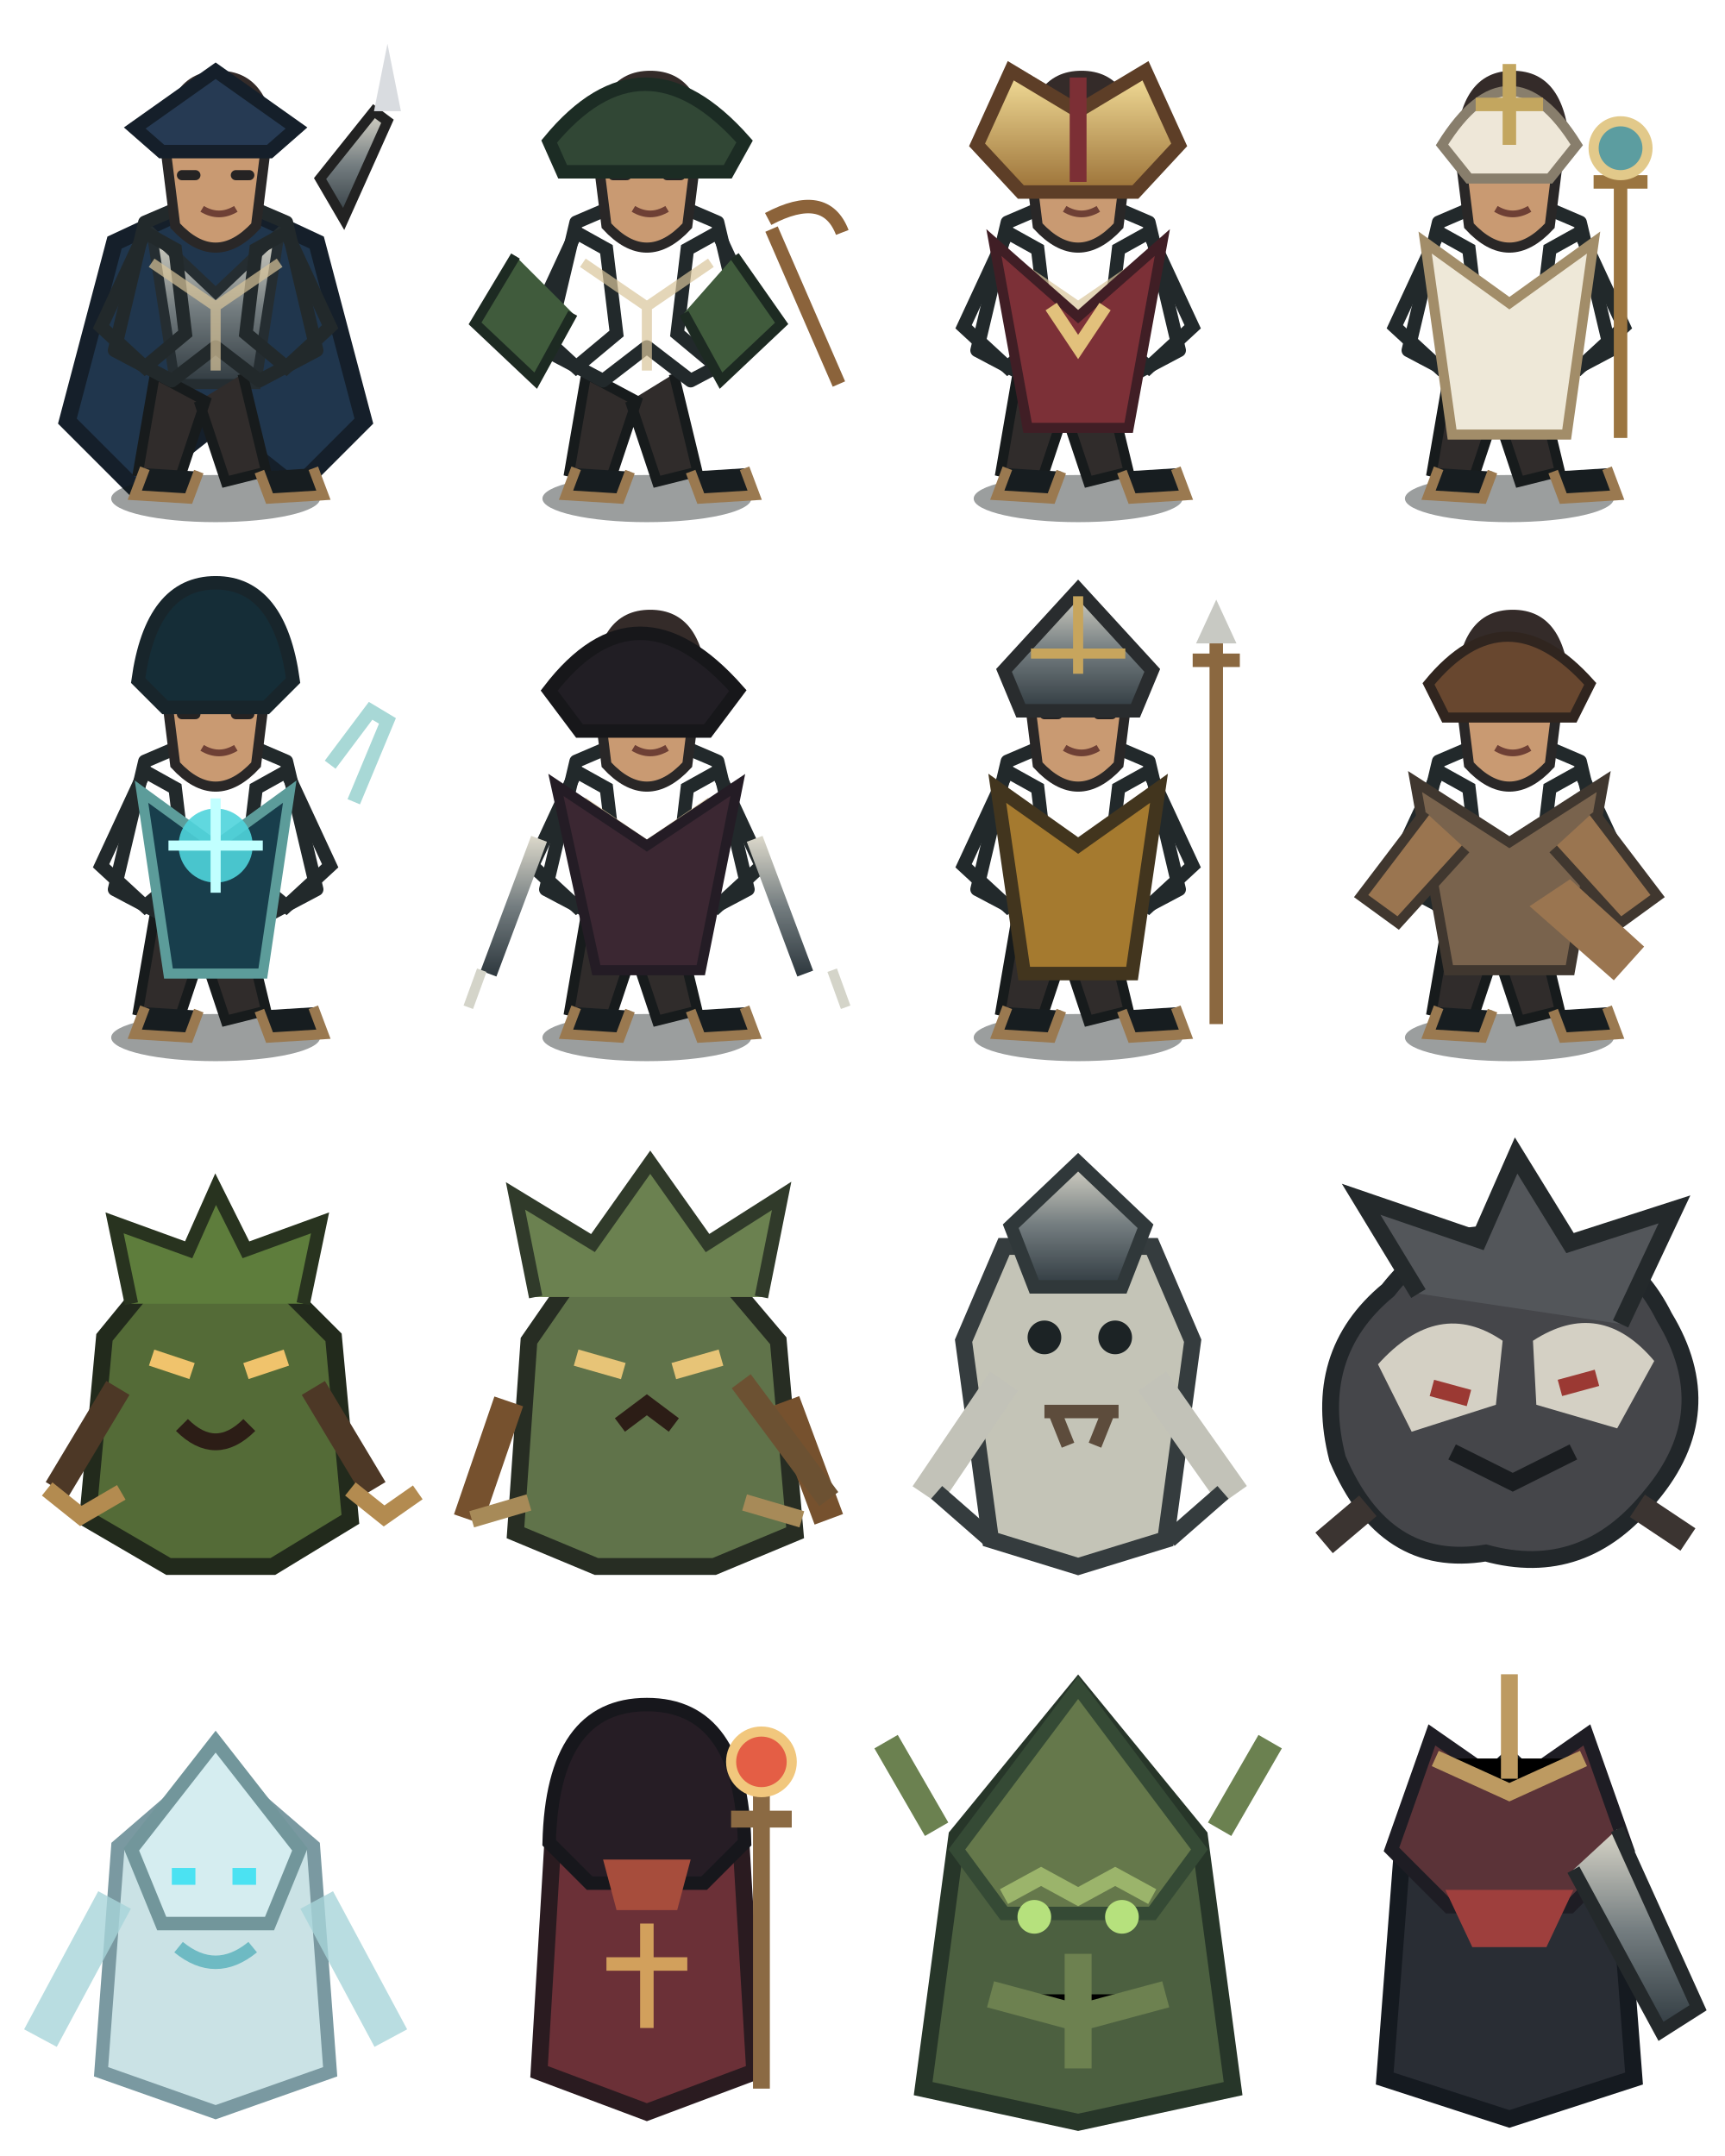
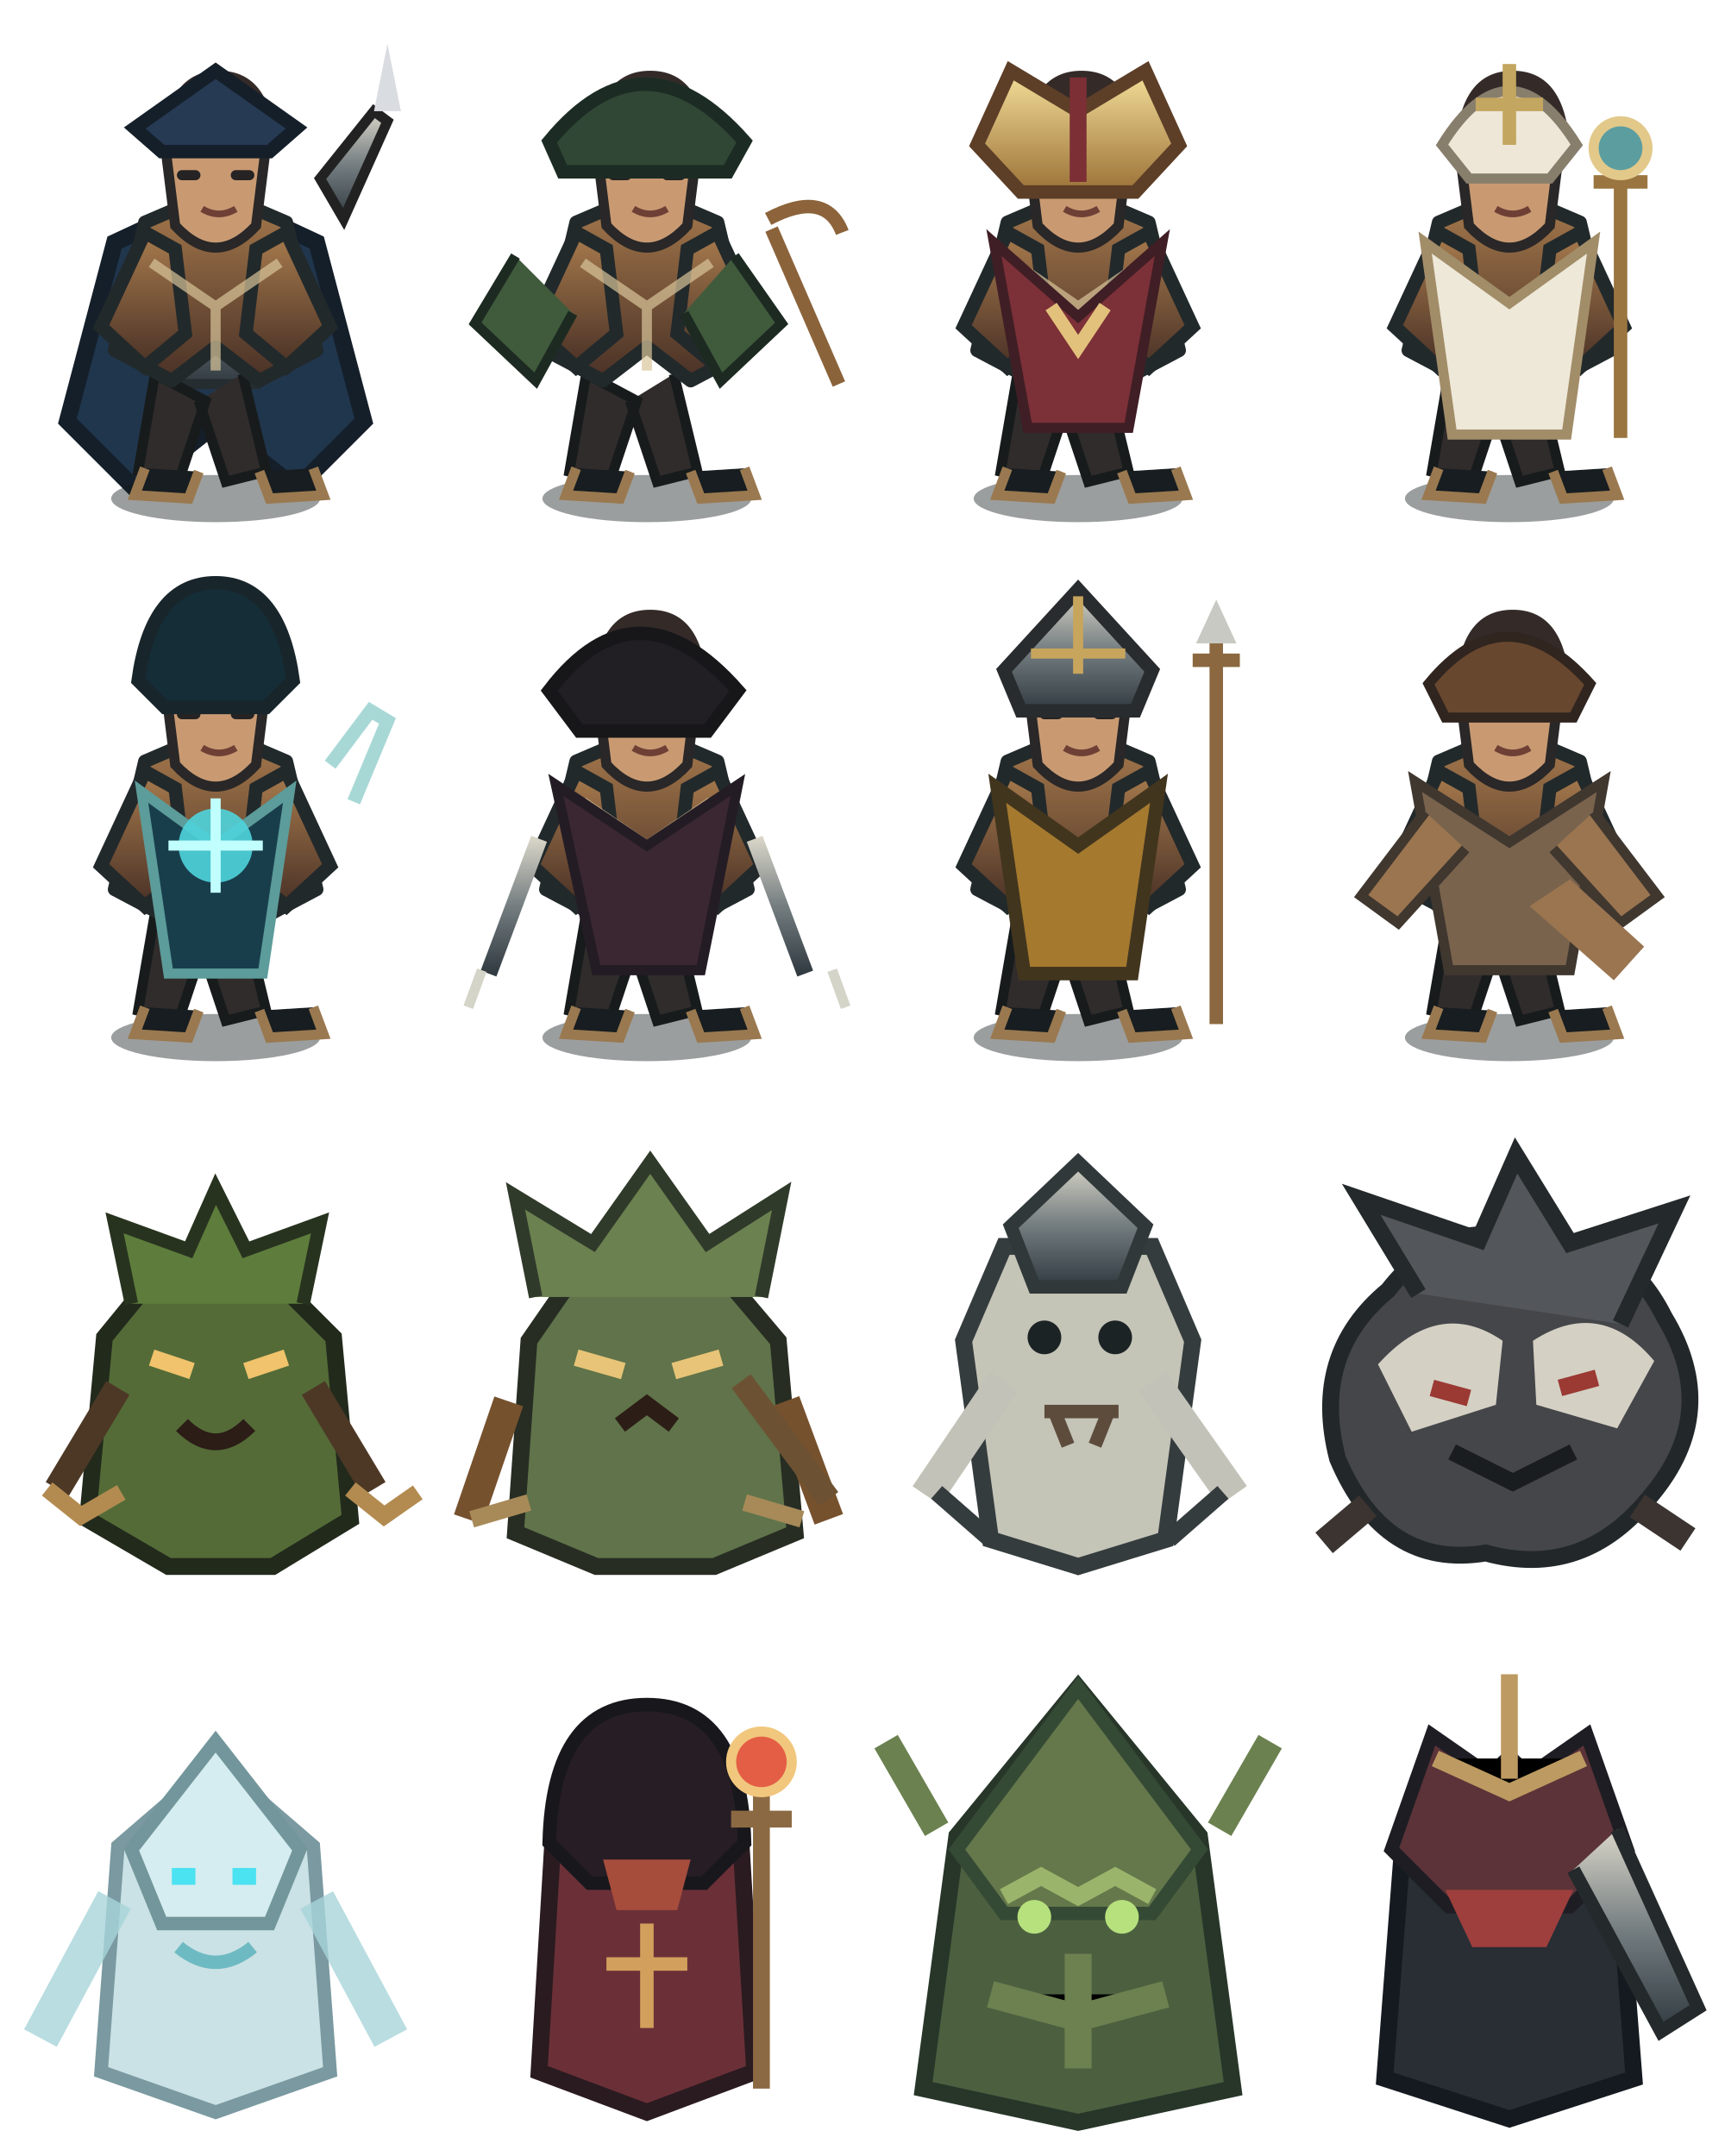
<svg xmlns="http://www.w3.org/2000/svg" width="512" height="640" viewBox="0 0 512 640">
  <defs>
    <linearGradient id="steel" x2="0" y2="1">
      <stop stop-color="#d8d5c8" />
      <stop offset=".5" stop-color="#747d80" />
      <stop offset="1" stop-color="#303a40" />
    </linearGradient>
    <linearGradient id="leather" x2="0" y2="1">
      <stop stop-color="#a87b4d" />
      <stop offset="1" stop-color="#493126" />
    </linearGradient>
    <linearGradient id="cloth" x2="0" y2="1">
      <stop stop-color="#e0c99b" />
      <stop offset="1" stop-color="#76604a" />
    </linearGradient>
    <linearGradient id="gold" x2="0" y2="1">
      <stop stop-color="#f4df9a" />
      <stop offset="1" stop-color="#9b7137" />
    </linearGradient>
    <linearGradient id="shadow" x2="0" y2="1">
      <stop stop-color="#293438" />
      <stop offset="1" stop-color="#11191e" />
    </linearGradient>
    <g id="human">
      <ellipse cx="64" cy="148" rx="31" ry="7" fill="#101719" opacity=".42" />
      <path d="M46 111l-5 29 12 3 8-24zm26 0 7 29-12 3-8-24" fill="#302c2b" stroke="#171b1c" stroke-width="3" />
-       <path d="M43 66l-9 38 17 9 13-10 13 10 17-9-9-38-21-9z" fill="url(#body)" stroke="#22292b" stroke-width="4" stroke-linejoin="round" />
-       <path d="M43 69l-13 28 13 12 12-10-3-25zm42 0 13 28-13 12-12-10 3-25z" fill="url(#body)" stroke="#22292b" stroke-width="4" />
+       <path d="M43 66l-9 38 17 9 13-10 13 10 17-9-9-38-21-9z" fill="url(#leather)" stroke="#22292b" stroke-width="4" stroke-linejoin="round" />
+       <path d="M43 69l-13 28 13 12 12-10-3-25zm42 0 13 28-13 12-12-10 3-25z" fill="url(#leather)" stroke="#22292b" stroke-width="4" />
      <path d="M49 43q15-16 30 0l-3 24q-12 13-24 0z" fill="#c99a72" stroke="#292727" stroke-width="3" />
      <path d="M48 45q1-24 17-24t17 24l-8-8-7 4-9-4z" fill="#342b29" />
      <path d="M54 52h4m12 0h4" stroke="#252323" stroke-width="3" stroke-linecap="round" />
      <path d="M60 62q5 3 10 0" fill="none" stroke="#6e4035" stroke-width="2" />
      <path d="M45 78l19 13 19-13M64 91v19" fill="none" stroke="#d8c49a" stroke-width="3" opacity=".7" />
      <path d="M43 139l-3 8 16 1 3-8m18 0 3 8 16-1-3-8" fill="#171d20" stroke="#9a7950" stroke-width="3" />
    </g>
  </defs>
  <g transform="translate(0 0)" style="--x:0">
    <g style="--unused:1">
      <path d="M34 72L20 125 40 145 64 126 88 145 108 125 94 72 64 58Z" fill="#20364d" stroke="#151f2a" stroke-width="5" />
      <path d="M45 69l19 18 19-18-7 45H52z" fill="url(#steel)" stroke="#252d31" stroke-width="3" />
    </g>
    <g transform="translate(0 0)" style="--body:#314d70">
      <use href="#human" />
      <path d="M40 38l24-17 24 17-8 7H48z" fill="#263a53" stroke="#151f2a" stroke-width="4" />
      <path d="M95 53l16-20 4 3-13 29z" fill="url(#steel)" stroke="#222" stroke-width="3" />
      <path d="M111 33l4-20 4 20z" fill="#d9dce0" />
    </g>
  </g>
  <g transform="translate(128 0)" style="--body:#526b45">
    <use href="#human" />
    <path d="M35 42q28-34 58 0l-5 9H39z" fill="#314735" stroke="#1c2c24" stroke-width="4" />
    <path d="M25 76l-12 20 18 17 11-20m48-17 14 20-18 17-11-20" fill="#405b3c" stroke="#1d2a22" stroke-width="3" />
    <path d="M100 65q17-9 22 4" fill="none" stroke="#8c633a" stroke-width="4" />
    <path d="M101 68l20 46" stroke="#8b633b" stroke-width="4" />
  </g>
  <g transform="translate(256 0)" style="--body:#782f37">
    <use href="#human" />
    <path d="M34 43l10-22 20 12 20-12 10 22-13 14H47z" fill="url(#gold)" stroke="#5d3e27" stroke-width="4" />
    <path d="M64 23v31" stroke="#7c2f35" stroke-width="5" />
    <path d="M39 72l25 22 25-22-10 55H49z" fill="#7c3037" stroke="#401e25" stroke-width="3" />
    <path d="M56 91l8 12 8-12" fill="none" stroke="#e2c17c" stroke-width="4" />
  </g>
  <g transform="translate(384 0)" style="--body:#d7d0bd">
    <use href="#human" />
    <path d="M44 43q20-32 40 0l-8 10H52z" fill="#eee7d8" stroke="#887e6c" stroke-width="3" />
    <path d="M64 19v24m-10-12h20" stroke="#c3a65f" stroke-width="4" />
    <path d="M39 72l25 18 25-18-8 57H47z" fill="#eee8d8" stroke="#a28d69" stroke-width="3" />
    <path d="M97 47v83m-8-76h16" stroke="#9b7540" stroke-width="4" />
    <circle cx="97" cy="44" r="8" fill="#5c9da0" stroke="#e2c98a" stroke-width="3" />
  </g>
  <g transform="translate(0 160)" style="--body:#284b58">
    <use href="#human" />
    <path d="M41 42q4-29 23-29t23 29l-8 8H49z" fill="#152d37" stroke="#18252b" stroke-width="4" />
    <path d="M42 75l22 16 22-16-8 54H50z" fill="#183e4c" stroke="#5c9c9a" stroke-width="3" />
    <circle cx="64" cy="91" r="11" fill="#4fd4db" opacity=".9" />
    <path d="M64 77v28m-14-14h28" stroke="#c1ffff" stroke-width="3" />
    <path d="M98 67l12-16 5 3-10 24" fill="none" stroke="#a8d8d6" stroke-width="4" />
  </g>
  <g transform="translate(128 160)" style="--body:#542d35">
    <use href="#human" />
    <path d="M35 45q26-34 56 0l-9 12H44z" fill="#211e24" stroke="#17171a" stroke-width="4" />
    <path d="M37 73l27 18 27-18-11 55H49z" fill="#3b2732" stroke="#241c25" stroke-width="3" />
    <path d="M32 89l-15 40m79-40 15 40" stroke="url(#steel)" stroke-width="5" />
    <path d="M15 128l-4 11m108-11 4 11" stroke="#d4d4c9" stroke-width="3" />
  </g>
  <g transform="translate(256 160)" style="--body:#9b762e">
    <use href="#human" />
    <path d="M42 39l22-24 22 24-5 12H47z" fill="url(#steel)" stroke="#292c2e" stroke-width="4" />
    <path d="M64 17v23m-14-6h28" stroke="#c7a55d" stroke-width="3" />
    <path d="M40 74l24 17 24-17-8 55H48z" fill="#a57a2f" stroke="#42351e" stroke-width="4" />
    <path d="M105 24v120m-7-108h14" stroke="#8b6840" stroke-width="4" />
    <path d="M105 18l-6 13h12z" fill="#c8c9c3" />
  </g>
  <g transform="translate(384 160)" style="--body:#735b48">
    <use href="#human" />
    <path d="M40 43q23-28 48 0l-5 10H45z" fill="#68472f" stroke="#30251f" stroke-width="3" />
    <path d="M36 72l28 18 28-18-10 56H46z" fill="#79634d" stroke="#40372f" stroke-width="3" />
    <path d="M39 81l-19 25 11 8 20-22m38-11 19 25-11 8-20-22" fill="#9a7550" stroke="#40372f" stroke-width="3" />
    <path d="M82 101l22 20-9 10-25-22" fill="#9a7550" />
  </g>
  <g transform="translate(0 320)">
    <path d="M26 131l5-54 18-22 28 0 22 22 5 54-23 14-31 0z" fill="#546b37" stroke="#222a1c" stroke-width="5" />
    <path d="M39 67l-5-24 22 8 8-18 9 18 22-8-5 24" fill="#5e7d3c" stroke="#28331f" stroke-width="4" />
    <path d="M45 83l12 4m16 0 12-4" stroke="#f0c36c" stroke-width="5" />
    <path d="M54 103q10 10 20 0" fill="none" stroke="#2c1d16" stroke-width="5" />
    <path d="M35 92l-18 30m76-30 18 30" stroke="#4d3826" stroke-width="8" />
    <path d="M14 122l10 8 12-7m68-1 10 8 10-7" fill="none" stroke="#b38b50" stroke-width="5" />
  </g>
  <g transform="translate(128 320)">
    <path d="M25 135l4-57 18-26 34 0 22 26 5 57-24 10H49z" fill="#60734a" stroke="#272d23" stroke-width="5" />
    <path d="M31 65l-6-30 23 14 17-24 17 24 22-14-6 30" fill="#6b8150" stroke="#303a2a" stroke-width="4" />
    <path d="M43 83l14 4m15 0 14-4" stroke="#e7c477" stroke-width="5" />
    <path d="M56 103l8-6 8 6" fill="none" stroke="#2c1d16" stroke-width="5" />
    <path d="M23 96l-12 35m94-35 13 35" stroke="#76512e" stroke-width="9" />
    <path d="M12 131l17-5m81 5-17-5" stroke="#a78a58" stroke-width="5" />
    <path d="M92 90l26 35" stroke="#6c5132" stroke-width="7" />
  </g>
  <g transform="translate(256 320)">
    <path d="M42 50h44l12 28-8 59-26 8-26-8-8-59z" fill="#c4c4b7" stroke="#353c3e" stroke-width="5" />
    <path d="M44 44l20-19 20 19-7 18H51z" fill="url(#steel)" stroke="#30383a" stroke-width="4" />
    <circle cx="54" cy="77" r="5" fill="#1c2325" />
    <circle cx="75" cy="77" r="5" fill="#1c2325" />
    <path d="M54 99h22m-19 0 4 10m12-10-4 10" stroke="#5d4c3c" stroke-width="4" />
    <path d="M42 90l-23 34m67-34 24 34" stroke="#c2c2b8" stroke-width="10" />
    <path d="M22 123l16 14m69-14-16 14" stroke="#353c3e" stroke-width="5" />
  </g>
  <g transform="translate(384 320)">
    <path d="M13 113q-8-31 15-50 18-23 42-14 27-4 40 22 17 28-4 53-20 25-49 17-30 5-44-28z" fill="#45464a" stroke="#22272a" stroke-width="5" />
    <path d="M37 64l-17-28 35 12 11-25 16 26 31-10-16 34" fill="#53565a" stroke="#24292b" stroke-width="5" />
    <path d="M25 85q18-20 37-7l-2 19-25 8zm46-7q20-13 36 6l-11 20-24-7z" fill="#d4d0c4" />
    <path d="M41 92l11 3m27-3 11-3" stroke="#9b3933" stroke-width="5" />
    <path d="M47 111l18 9 18-9" fill="none" stroke="#1a1d20" stroke-width="5" />
    <path d="M22 127l-13 11m93-11 15 10" stroke="#3b3431" stroke-width="8" />
  </g>
  <g transform="translate(0 480)">
    <path d="M30 135l5-67 29-25 29 25 5 67-34 12z" fill="#b8d8dc" opacity=".75" stroke="#4e7782" stroke-width="4" />
    <path d="M39 69l25-32 25 32-9 22H48z" fill="#d5edf0" stroke="#72969b" stroke-width="4" />
    <path d="M51 77h7m18 0h-7" stroke="#4be2f2" stroke-width="5" />
    <path d="M53 98q11 9 22 0" fill="none" stroke="#6ebac3" stroke-width="4" />
    <path d="M34 84l-22 41m82-41 22 41" stroke="#a8d5d9" stroke-width="11" opacity=".8" />
  </g>
  <g transform="translate(128 480)">
    <path d="M32 135l4-67 28-20 28 20 4 67-32 12z" fill="#6b3037" stroke="#2a1b20" stroke-width="5" />
    <path d="M35 67q1-41 29-41t29 41L81 79H47z" fill="#261d25" stroke="#17171c" stroke-width="4" />
    <path d="M51 72h26l-4 15H55z" fill="#a74d3c" />
    <path d="M64 91v31m-12-19h24" stroke="#d2a05c" stroke-width="4" />
    <path d="M98 50v90m-9-80h18" stroke="#8b6a43" stroke-width="5" />
    <circle cx="98" cy="43" r="9" fill="#e45e45" stroke="#f1c77d" stroke-width="3" />
  </g>
  <g transform="translate(256 480)">
    <path d="M18 140l10-75 36-44 36 44 10 75-46 10z" fill="#4c6040" stroke="#273629" stroke-width="5" />
    <path d="M28 69l36-48 36 48-14 19H42z" fill="#65784b" stroke="#354a35" stroke-width="4" />
    <path d="M42 83l11-6 11 6 11-6 11 6" fill="none" stroke="#9bb46b" stroke-width="5" />
    <circle cx="51" cy="89" r="5" fill="#b6e17d" />
    <circle cx="77" cy="89" r="5" fill="#b6e17d" />
    <path d="M64 100v34m-26-22 26 7 26-7" stroke="#6d8150" stroke-width="8" />
    <path d="M22 63L7 37m99 26 15-26" stroke="#6b8150" stroke-width="8" />
  </g>
  <g transform="translate(384 480)">
    <path d="M27 137l5-65 32-30 32 30 5 65-37 12z" fill="#292d34" stroke="#151a20" stroke-width="5" />
    <path d="M29 69l12-34 23 16 23-16 12 34-17 17H46z" fill="#5b3338" stroke="#1e1d24" stroke-width="4" />
    <path d="M45 81h38l-8 17H53z" fill="#9e3f3d" />
    <path d="M64 17v31m-22-6 22 10 22-10" stroke="#bd9a61" stroke-width="5" />
    <path d="M96 63l24 53-11 7-26-48" fill="url(#steel)" stroke="#24292b" stroke-width="4" />
  </g>
</svg>
